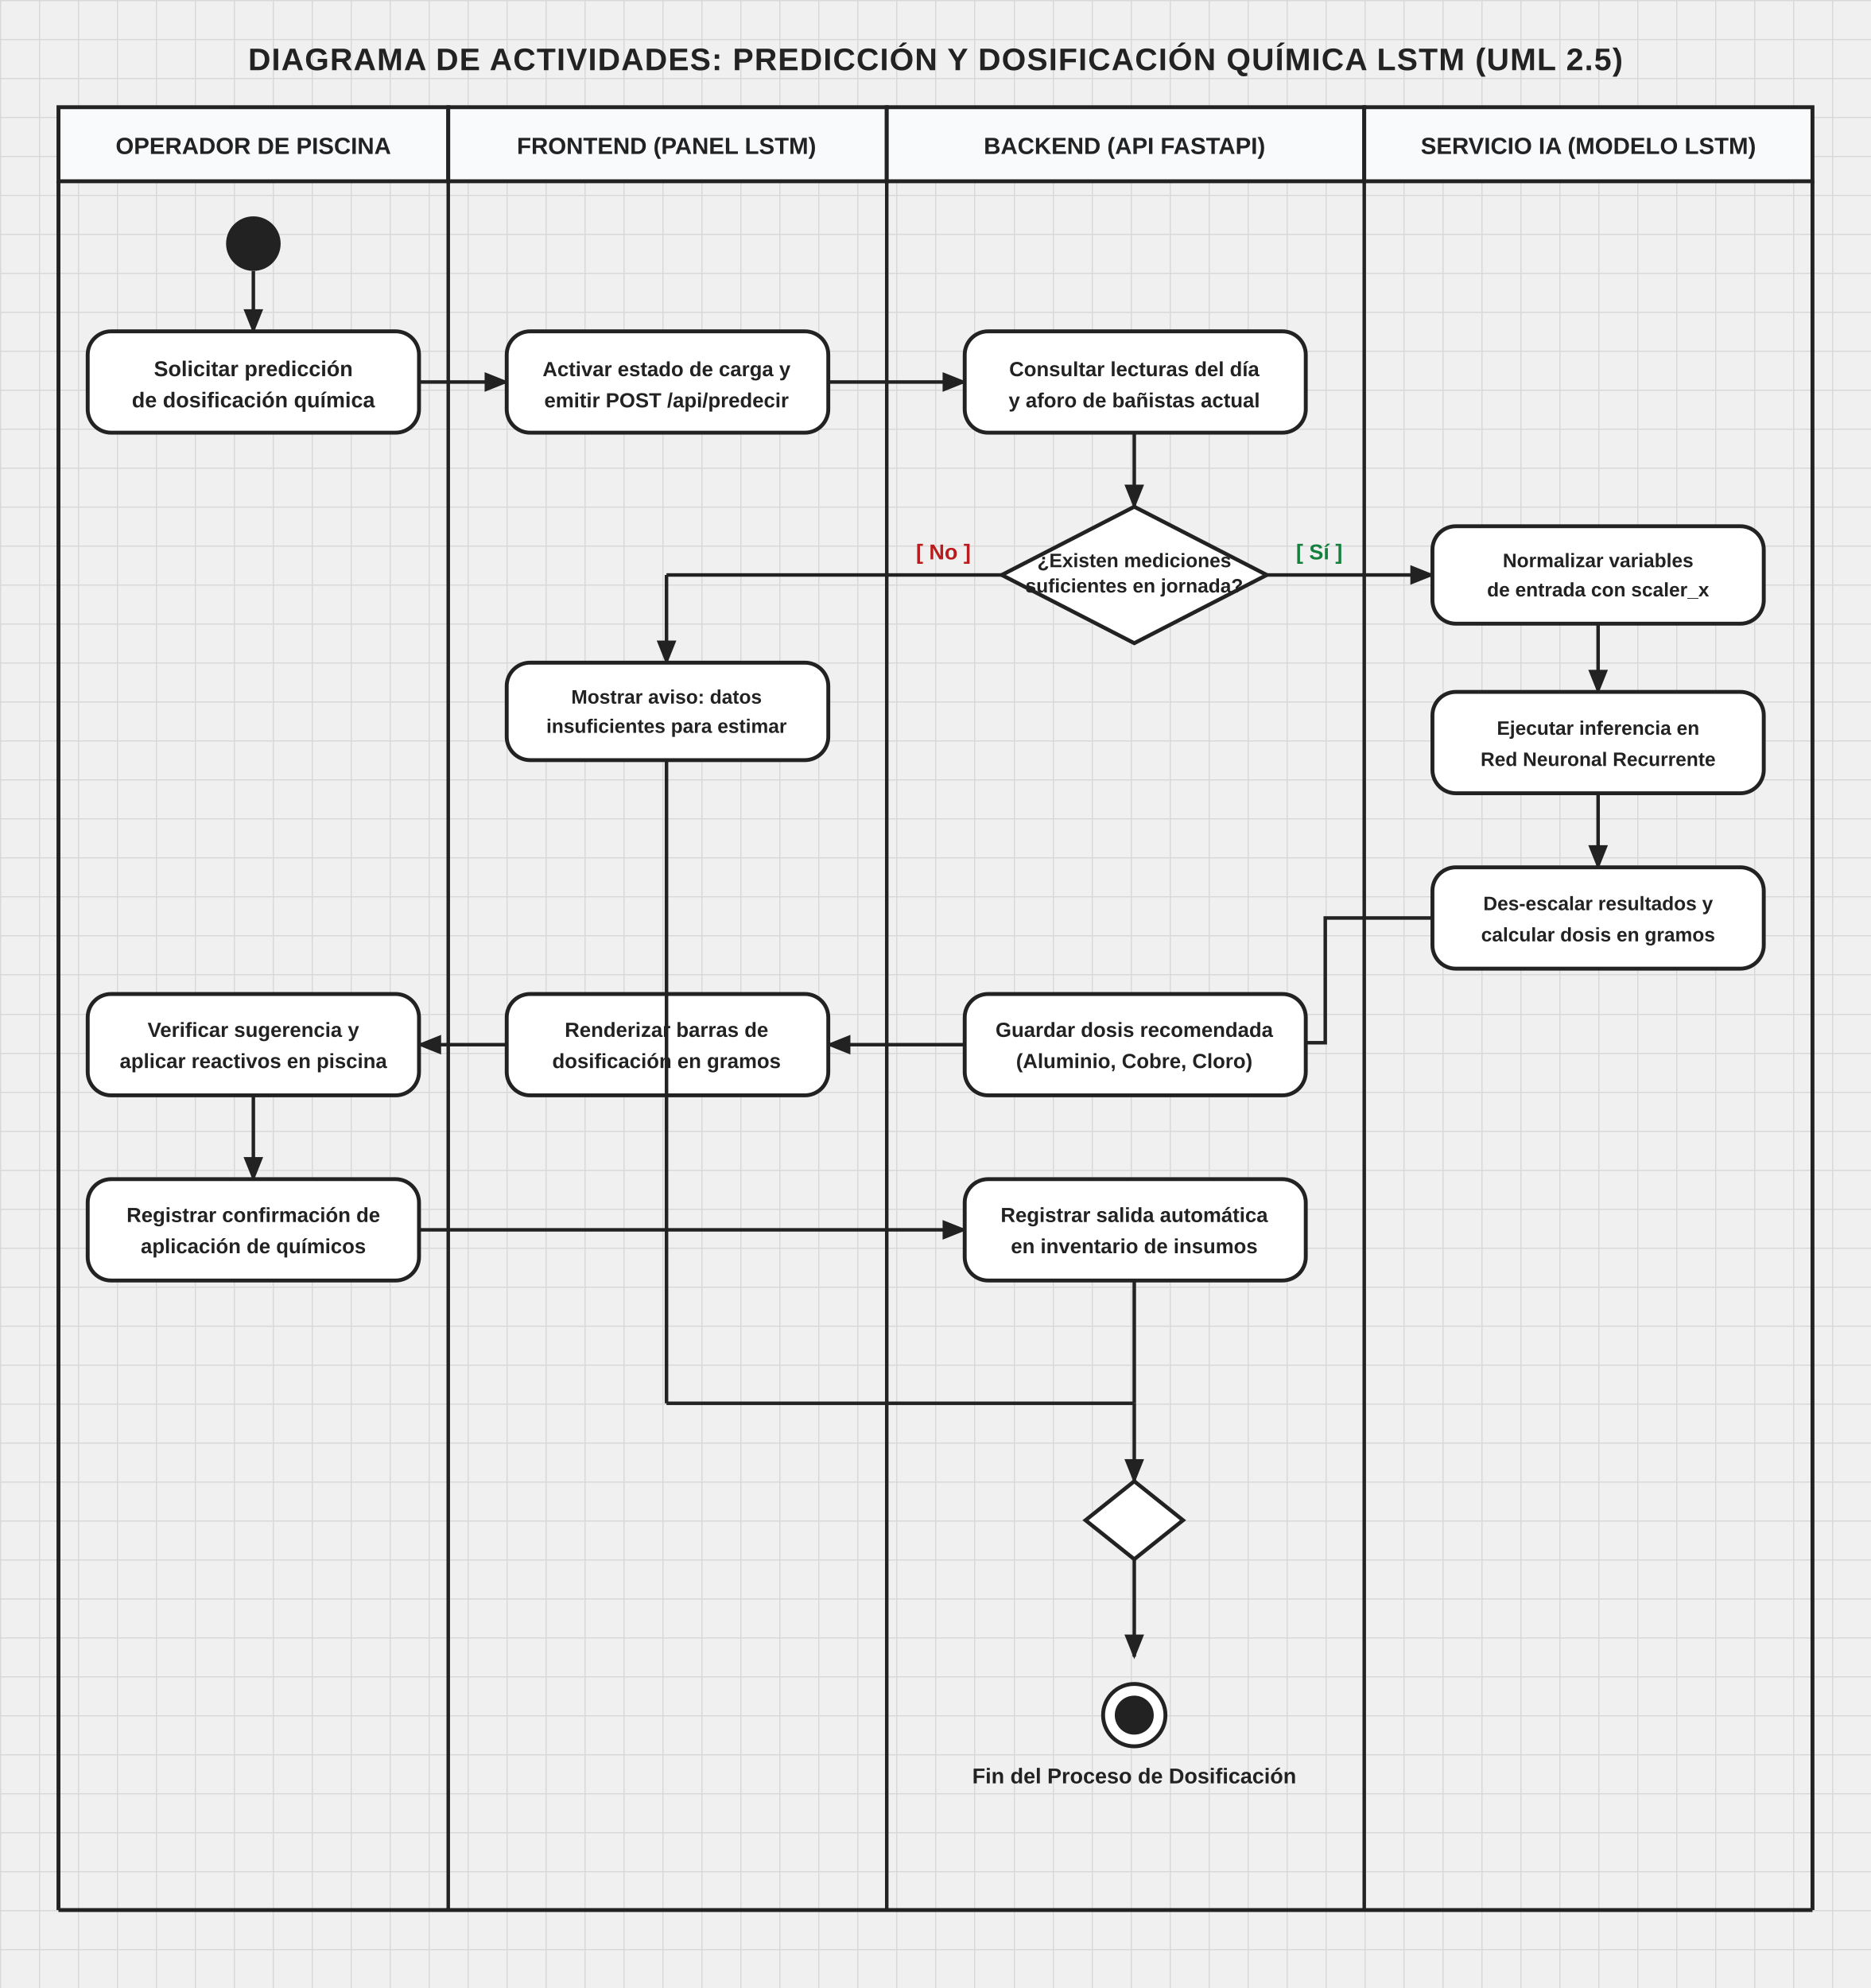
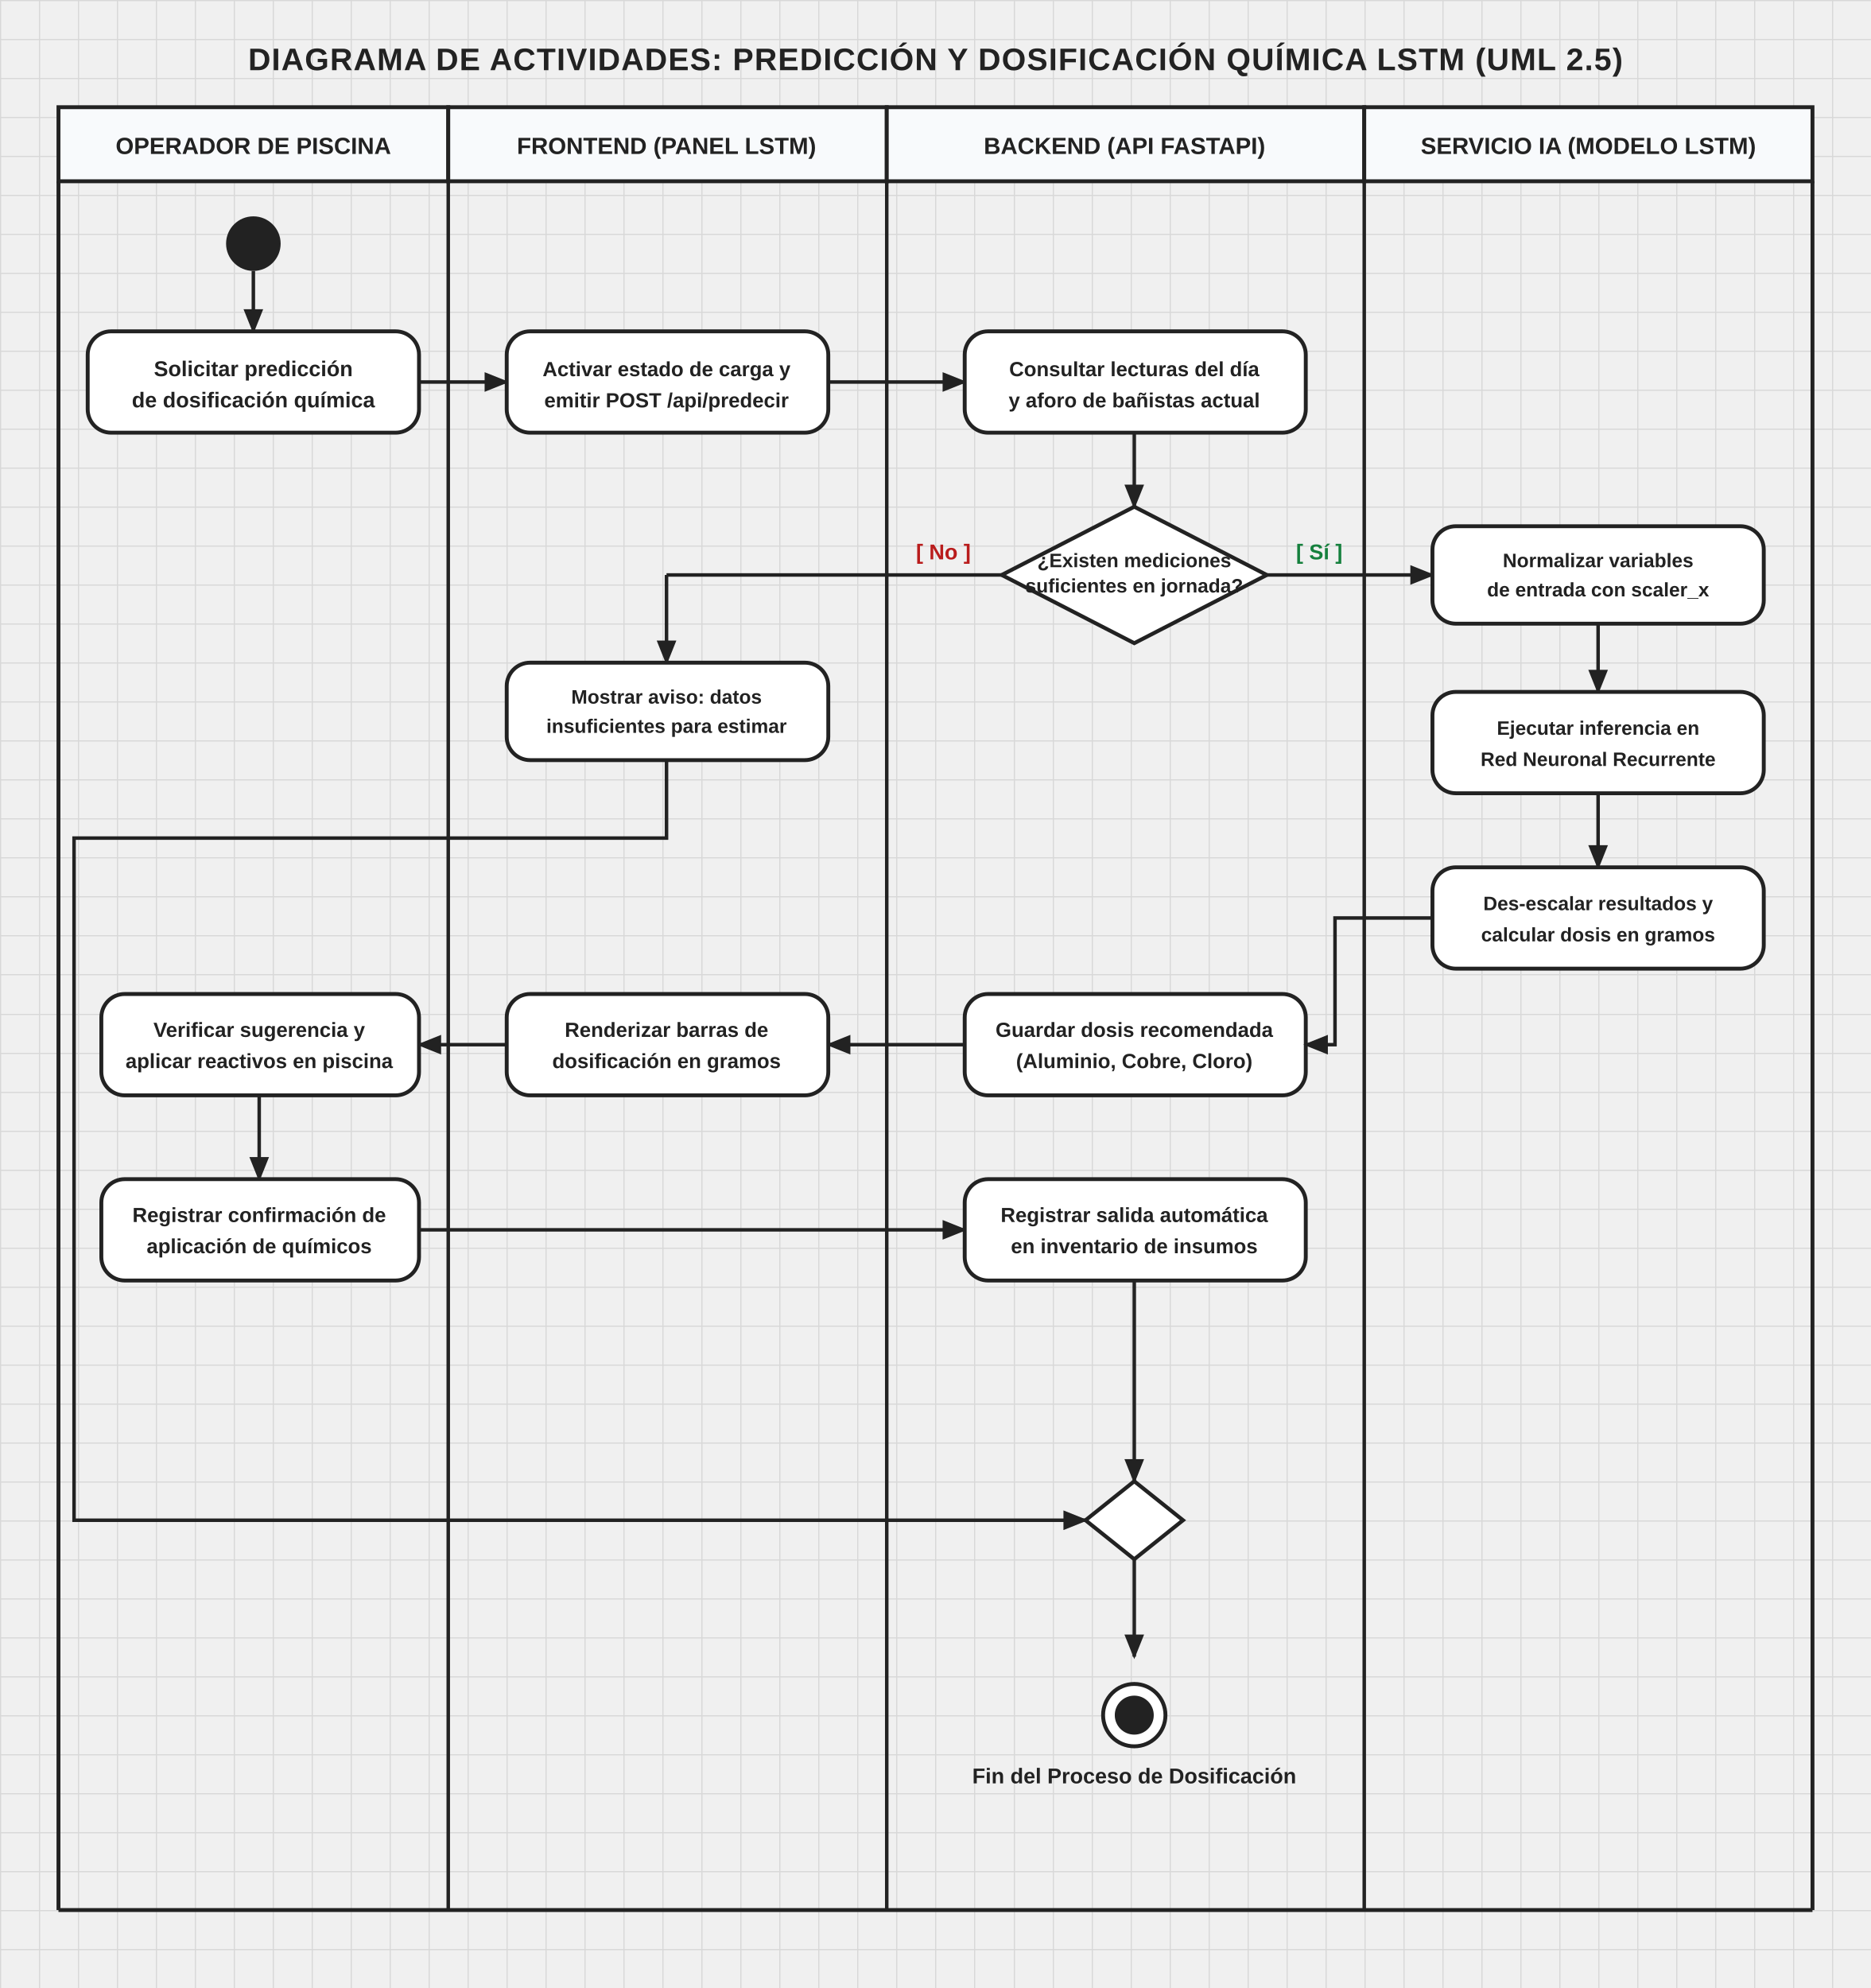
<svg xmlns="http://www.w3.org/2000/svg" viewBox="0 0 960 1020" width="960" height="1020" style="background:#ffffff; font-family:'Plus Jakarta Sans', Arial, sans-serif;">
  <defs>
    <pattern id="grid" width="20" height="20" patternUnits="userSpaceOnUse">
      <path d="M 20 0 L 0 0 0 20" fill="none" stroke="#ebebeb" stroke-width="0.8" />
      <path d="M 100 0 L 0 0 0 100" fill="none" stroke="#d8d8d8" stroke-width="1.2" />
    </pattern>
    <marker id="arrow" viewBox="0 0 10 10" refX="9" refY="5" markerWidth="7" markerHeight="7" orient="auto-start-reverse">
      <path d="M 0 1 L 10 5 L 0 9 z" fill="#222222" />
    </marker>
  </defs>
  <rect id="bgRect" width="100%" height="100%" fill="url(#grid)" />
  <text x="480" y="36" text-anchor="middle" font-size="16" font-weight="800" fill="#222222" letter-spacing="0.5">
    DIAGRAMA DE ACTIVIDADES: PREDICCIÓN Y DOSIFICACIÓN QUÍMICA LSTM (UML 2.5)
  </text>
  <g id="swimlanes-headers">
    <rect x="30" y="55" width="200" height="38" fill="#f8fafc" stroke="#222222" stroke-width="2" />
    <text x="130" y="79" text-anchor="middle" font-size="12" font-weight="800" fill="#222222">OPERADOR DE PISCINA</text>
    <rect x="230" y="55" width="225" height="38" fill="#f8fafc" stroke="#222222" stroke-width="2" />
    <text x="342" y="79" text-anchor="middle" font-size="12" font-weight="800" fill="#222222">FRONTEND (PANEL LSTM)</text>
    <rect x="455" y="55" width="245" height="38" fill="#f8fafc" stroke="#222222" stroke-width="2" />
    <text x="577" y="79" text-anchor="middle" font-size="12" font-weight="800" fill="#222222">BACKEND (API FASTAPI)</text>
    <rect x="700" y="55" width="230" height="38" fill="#f8fafc" stroke="#222222" stroke-width="2" />
    <text x="815" y="79" text-anchor="middle" font-size="12" font-weight="800" fill="#222222">SERVICIO IA (MODELO LSTM)</text>
  </g>
  <line x1="30" y1="93" x2="30" y2="980" stroke="#222222" stroke-width="2" />
  <line x1="230" y1="93" x2="230" y2="980" stroke="#222222" stroke-width="1.8" />
  <line x1="455" y1="93" x2="455" y2="980" stroke="#222222" stroke-width="1.8" />
  <line x1="700" y1="93" x2="700" y2="980" stroke="#222222" stroke-width="1.8" />
  <line x1="930" y1="93" x2="930" y2="980" stroke="#222222" stroke-width="2" />
  <line x1="30" y1="980" x2="930" y2="980" stroke="#222222" stroke-width="2" />
  <circle cx="130" cy="125" r="14" fill="#222222" />
  <line x1="130" y1="139" x2="130" y2="170" stroke="#222222" stroke-width="1.8" marker-end="url(#arrow)" />
  <g id="act-1">
    <rect x="45" y="170" width="170" height="52" rx="12" fill="#ffffff" stroke="#222222" stroke-width="2" />
    <text x="130" y="193" text-anchor="middle" font-size="11" font-weight="700" fill="#222222">Solicitar predicción</text>
    <text x="130" y="209" text-anchor="middle" font-size="11" font-weight="700" fill="#222222">de dosificación química</text>
  </g>
  <line x1="215" y1="196" x2="260" y2="196" stroke="#222222" stroke-width="1.8" marker-end="url(#arrow)" />
  <g id="act-2">
    <rect x="260" y="170" width="165" height="52" rx="12" fill="#ffffff" stroke="#222222" stroke-width="2" />
    <text x="342" y="193" text-anchor="middle" font-size="10.5" font-weight="700" fill="#222222">Activar estado de carga y</text>
    <text x="342" y="209" text-anchor="middle" font-size="10.5" font-weight="700" fill="#222222">emitir POST /api/predecir</text>
  </g>
  <line x1="425" y1="196" x2="495" y2="196" stroke="#222222" stroke-width="1.8" marker-end="url(#arrow)" />
  <g id="act-3">
    <rect x="495" y="170" width="175" height="52" rx="12" fill="#ffffff" stroke="#222222" stroke-width="2" />
    <text x="582" y="193" text-anchor="middle" font-size="10.5" font-weight="700" fill="#222222">Consultar lecturas del día</text>
    <text x="582" y="209" text-anchor="middle" font-size="10.5" font-weight="700" fill="#222222">y aforo de bañistas actual</text>
  </g>
  <line x1="582" y1="222" x2="582" y2="260" stroke="#222222" stroke-width="1.8" marker-end="url(#arrow)" />
  <g id="dec-1">
    <polygon points="582,260 650,295 582,330 514,295" fill="#ffffff" stroke="#222222" stroke-width="2" />
    <text x="582" y="291" text-anchor="middle" font-size="10" font-weight="800" fill="#222222">¿Existen mediciones</text>
    <text x="582" y="304" text-anchor="middle" font-size="10" font-weight="800" fill="#222222">suficientes en jornada?</text>
  </g>
  <line x1="514" y1="295" x2="342" y2="295" stroke="#222222" stroke-width="1.8" />
  <line x1="342" y1="295" x2="342" y2="340" stroke="#222222" stroke-width="1.8" marker-end="url(#arrow)" />
  <text x="470" y="287" font-size="11" font-weight="800" fill="#b91c1c">[ No ]</text>
  <g id="act-error">
    <rect x="260" y="340" width="165" height="50" rx="12" fill="#ffffff" stroke="#222222" stroke-width="2" />
    <text x="342" y="361" text-anchor="middle" font-size="10" font-weight="700" fill="#222222">Mostrar aviso: datos</text>
    <text x="342" y="376" text-anchor="middle" font-size="10" font-weight="700" fill="#222222">insuficientes para estimar</text>
  </g>
  <line x1="650" y1="295" x2="735" y2="295" stroke="#222222" stroke-width="1.8" marker-end="url(#arrow)" />
  <text x="665" y="287" font-size="11" font-weight="800" fill="#15803d">[ Sí ]</text>
  <g id="act-4">
    <rect x="735" y="270" width="170" height="50" rx="12" fill="#ffffff" stroke="#222222" stroke-width="2" />
    <text x="820" y="291" text-anchor="middle" font-size="10" font-weight="700" fill="#222222">Normalizar variables</text>
    <text x="820" y="306" text-anchor="middle" font-size="10" font-weight="700" fill="#222222">de entrada con scaler_x</text>
  </g>
  <line x1="820" y1="320" x2="820" y2="355" stroke="#222222" stroke-width="1.8" marker-end="url(#arrow)" />
  <g id="act-5">
    <rect x="735" y="355" width="170" height="52" rx="12" fill="#ffffff" stroke="#222222" stroke-width="2" />
    <text x="820" y="377" text-anchor="middle" font-size="10" font-weight="700" fill="#222222">Ejecutar inferencia en</text>
    <text x="820" y="393" text-anchor="middle" font-size="10" font-weight="700" fill="#222222">Red Neuronal Recurrente</text>
  </g>
  <line x1="820" y1="407" x2="820" y2="445" stroke="#222222" stroke-width="1.8" marker-end="url(#arrow)" />
  <g id="act-6">
    <rect x="735" y="445" width="170" height="52" rx="12" fill="#ffffff" stroke="#222222" stroke-width="2" />
    <text x="820" y="467" text-anchor="middle" font-size="10" font-weight="700" fill="#222222">Des-escalar resultados y</text>
    <text x="820" y="483" text-anchor="middle" font-size="10" font-weight="700" fill="#222222">calcular dosis en gramos</text>
  </g>
-   <path d="M 735 471 L 680 471 L 680 535 L 640 535" fill="none" stroke="#222222" stroke-width="1.8" marker-end="url(#arrow)" />
  <g id="act-7">
    <rect x="495" y="510" width="175" height="52" rx="12" fill="#ffffff" stroke="#222222" stroke-width="2" />
    <text x="582" y="532" text-anchor="middle" font-size="10.5" font-weight="700" fill="#222222">Guardar dosis recomendada</text>
    <text x="582" y="548" text-anchor="middle" font-size="10.5" font-weight="700" fill="#222222">(Aluminio, Cobre, Cloro)</text>
  </g>
+   <path d="M 735 471 L 685 471 L 685 536 L 670 536" fill="none" stroke="#222222" stroke-width="1.8" marker-end="url(#arrow)" />
  <line x1="495" y1="536" x2="425" y2="536" stroke="#222222" stroke-width="1.8" marker-end="url(#arrow)" />
  <g id="act-8">
    <rect x="260" y="510" width="165" height="52" rx="12" fill="#ffffff" stroke="#222222" stroke-width="2" />
    <text x="342" y="532" text-anchor="middle" font-size="10.5" font-weight="700" fill="#222222">Renderizar barras de</text>
    <text x="342" y="548" text-anchor="middle" font-size="10.5" font-weight="700" fill="#222222">dosificación en gramos</text>
  </g>
  <line x1="260" y1="536" x2="215" y2="536" stroke="#222222" stroke-width="1.8" marker-end="url(#arrow)" />
  <g id="act-9">
-     <rect x="45" y="510" width="170" height="52" rx="12" fill="#ffffff" stroke="#222222" stroke-width="2" />
-     <text x="130" y="532" text-anchor="middle" font-size="10.5" font-weight="700" fill="#222222">Verificar sugerencia y</text>
-     <text x="130" y="548" text-anchor="middle" font-size="10.5" font-weight="700" fill="#222222">aplicar reactivos en piscina</text>
+     <rect x="52" y="510" width="163" height="52" rx="12" fill="#ffffff" stroke="#222222" stroke-width="2" />
+     <text x="133" y="532" text-anchor="middle" font-size="10.5" font-weight="700" fill="#222222">Verificar sugerencia y</text>
+     <text x="133" y="548" text-anchor="middle" font-size="10.5" font-weight="700" fill="#222222">aplicar reactivos en piscina</text>
  </g>
-   <line x1="130" y1="562" x2="130" y2="605" stroke="#222222" stroke-width="1.8" marker-end="url(#arrow)" />
+   <line x1="133" y1="562" x2="133" y2="605" stroke="#222222" stroke-width="1.8" marker-end="url(#arrow)" />
  <g id="act-10">
-     <rect x="45" y="605" width="170" height="52" rx="12" fill="#ffffff" stroke="#222222" stroke-width="2" />
-     <text x="130" y="627" text-anchor="middle" font-size="10.5" font-weight="700" fill="#222222">Registrar confirmación de</text>
-     <text x="130" y="643" text-anchor="middle" font-size="10.5" font-weight="700" fill="#222222">aplicación de químicos</text>
+     <rect x="52" y="605" width="163" height="52" rx="12" fill="#ffffff" stroke="#222222" stroke-width="2" />
+     <text x="133" y="627" text-anchor="middle" font-size="10.5" font-weight="700" fill="#222222">Registrar confirmación de</text>
+     <text x="133" y="643" text-anchor="middle" font-size="10.5" font-weight="700" fill="#222222">aplicación de químicos</text>
  </g>
  <path d="M 215 631 L 495 631" fill="none" stroke="#222222" stroke-width="1.8" marker-end="url(#arrow)" />
  <g id="act-11">
    <rect x="495" y="605" width="175" height="52" rx="12" fill="#ffffff" stroke="#222222" stroke-width="2" />
    <text x="582" y="627" text-anchor="middle" font-size="10.5" font-weight="700" fill="#222222">Registrar salida automática</text>
    <text x="582" y="643" text-anchor="middle" font-size="10.5" font-weight="700" fill="#222222">en inventario de insumos</text>
  </g>
-   <line x1="582" y1="657" x2="582" y2="720" stroke="#222222" stroke-width="1.8" />
-   <line x1="342" y1="390" x2="342" y2="720" stroke="#222222" stroke-width="1.8" />
-   <line x1="342" y1="720" x2="582" y2="720" stroke="#222222" stroke-width="1.8" />
-   <line x1="582" y1="720" x2="582" y2="760" stroke="#222222" stroke-width="1.8" marker-end="url(#arrow)" />
  <polygon points="582,760 607,780 582,800 557,780" fill="#ffffff" stroke="#222222" stroke-width="2" />
+   <line x1="582" y1="657" x2="582" y2="760" stroke="#222222" stroke-width="1.8" marker-end="url(#arrow)" />
+   <path d="M 342 390 L 342 430 L 38 430 L 38 780 L 557 780" fill="none" stroke="#222222" stroke-width="1.8" marker-end="url(#arrow)" />
  <line x1="582" y1="800" x2="582" y2="850" stroke="#222222" stroke-width="1.8" marker-end="url(#arrow)" />
  <g id="nodo-final" transform="translate(582, 880)">
    <circle cx="0" cy="0" r="16" fill="#ffffff" stroke="#222222" stroke-width="2" />
    <circle cx="0" cy="0" r="10" fill="#222222" />
  </g>
  <text x="582" y="915" text-anchor="middle" font-size="11" font-weight="700" fill="#222222">Fin del Proceso de Dosificación</text>
</svg>
